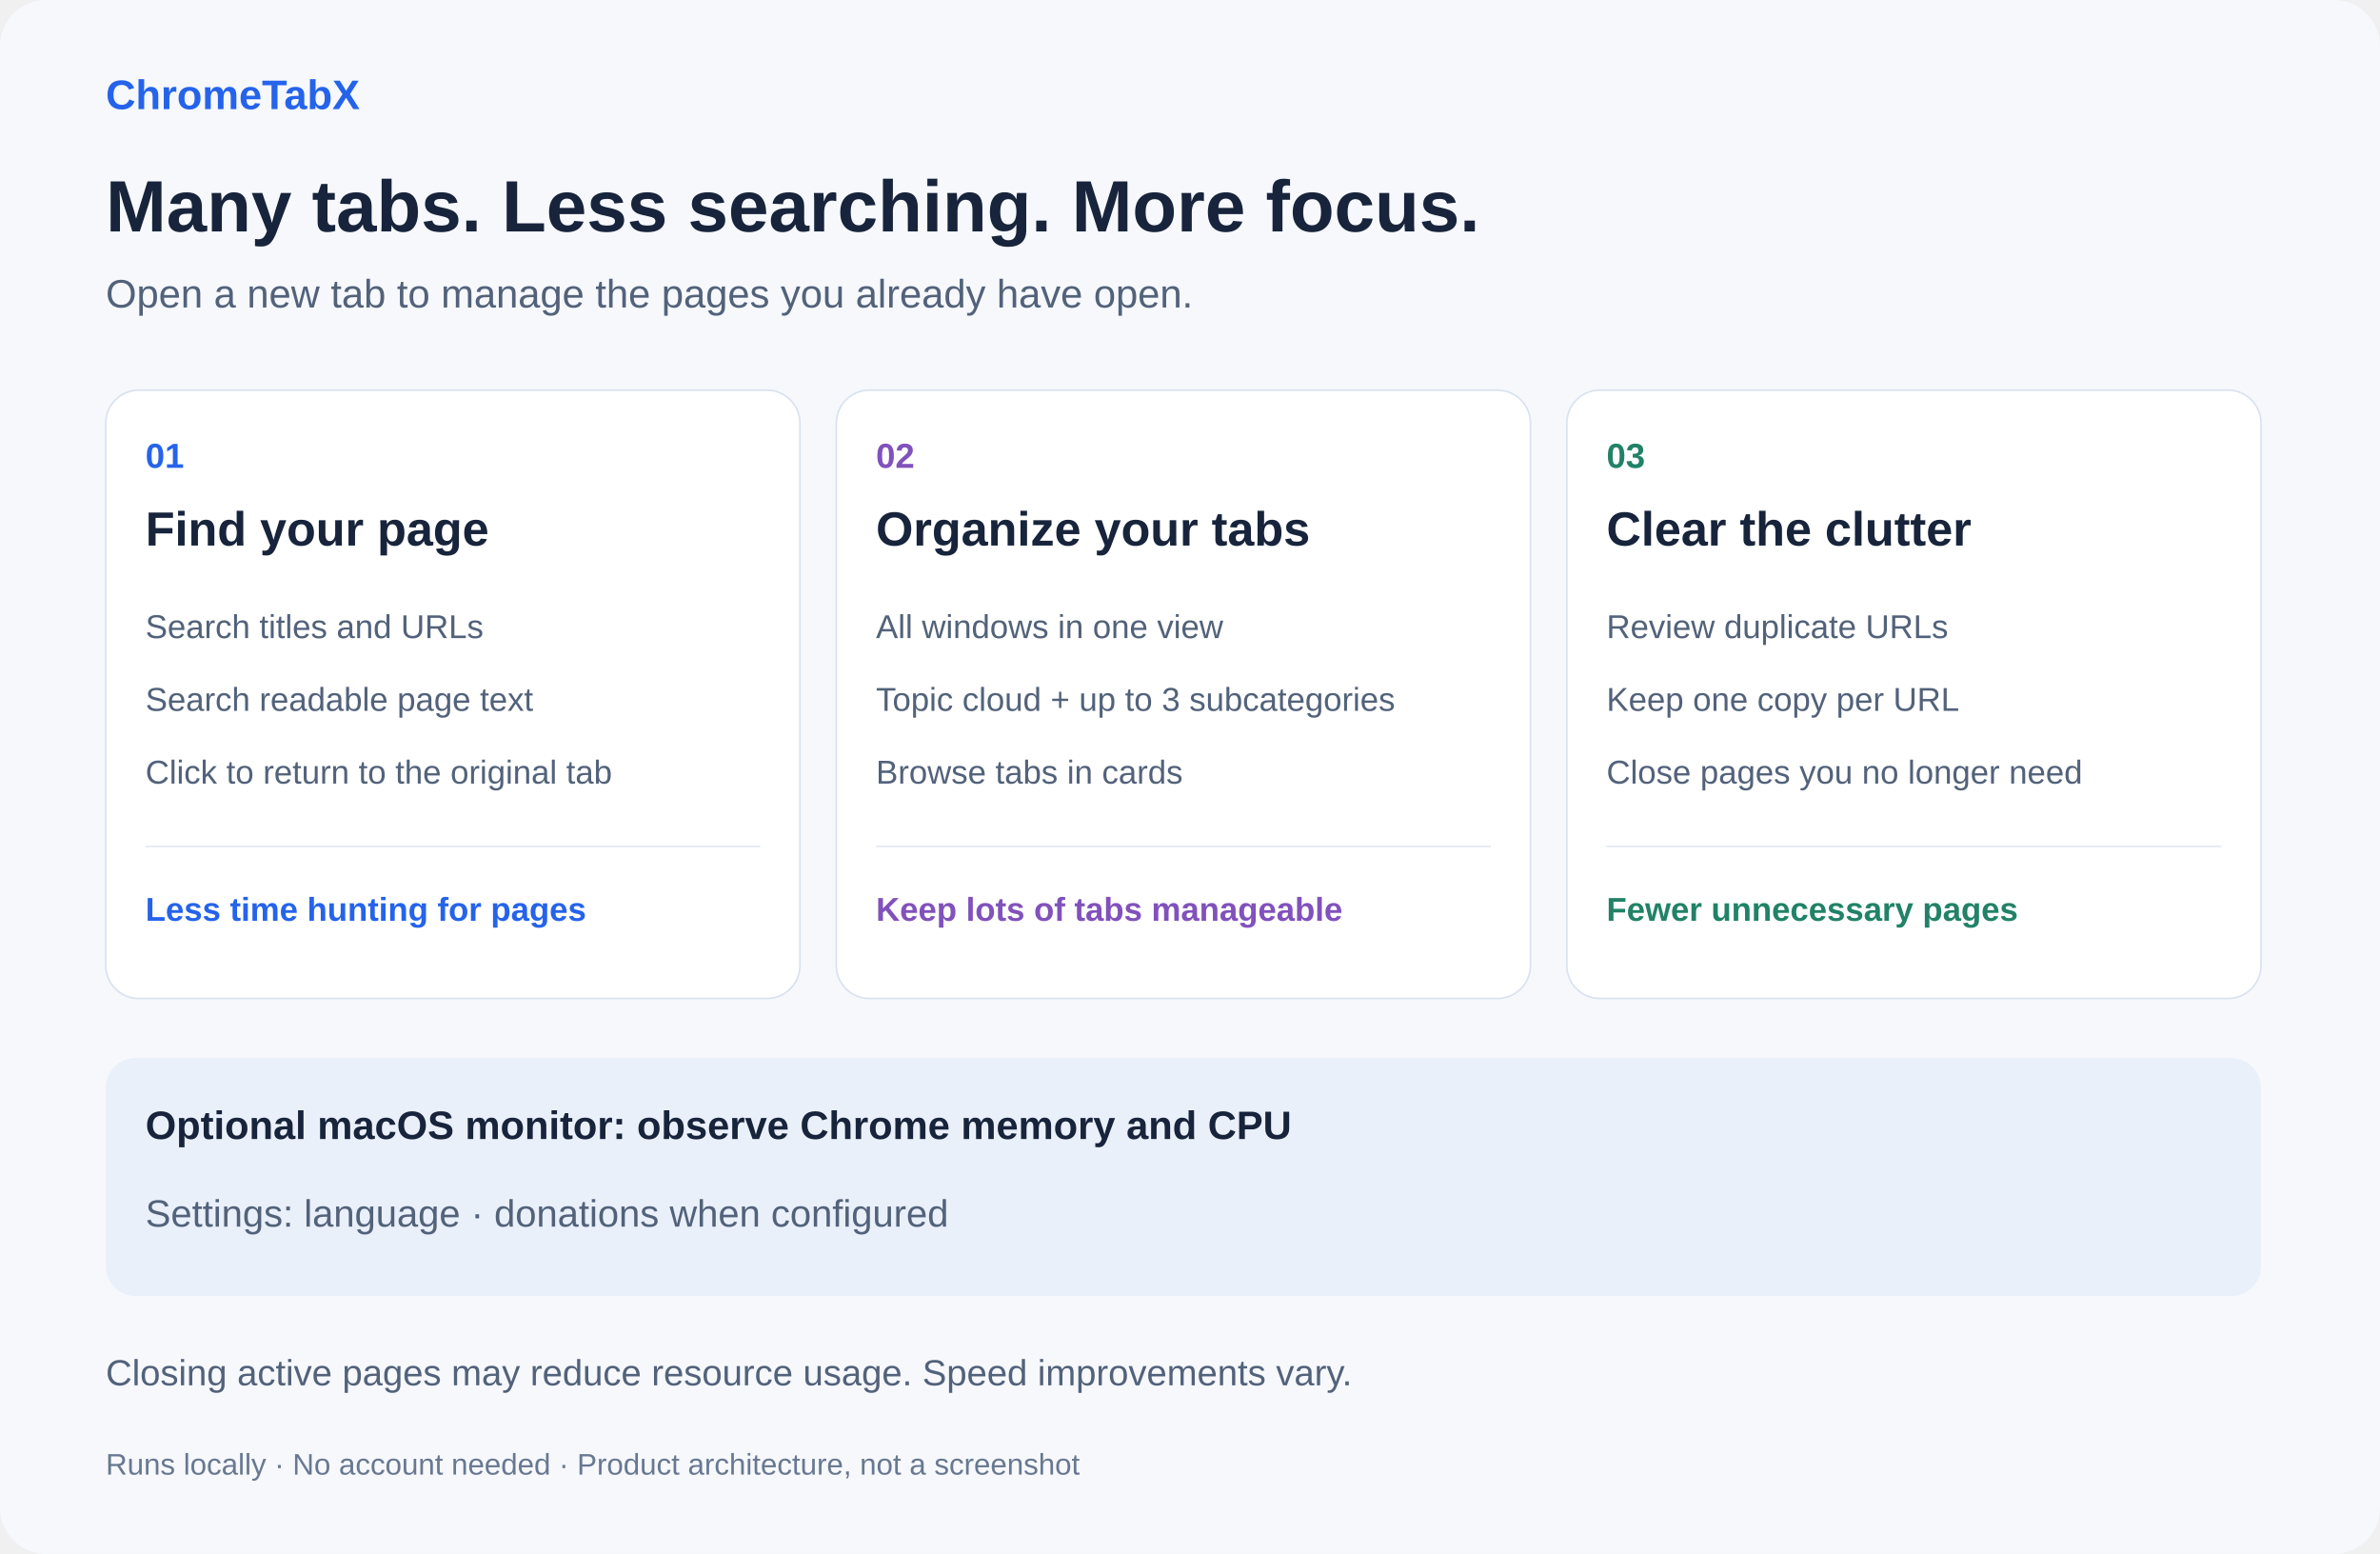
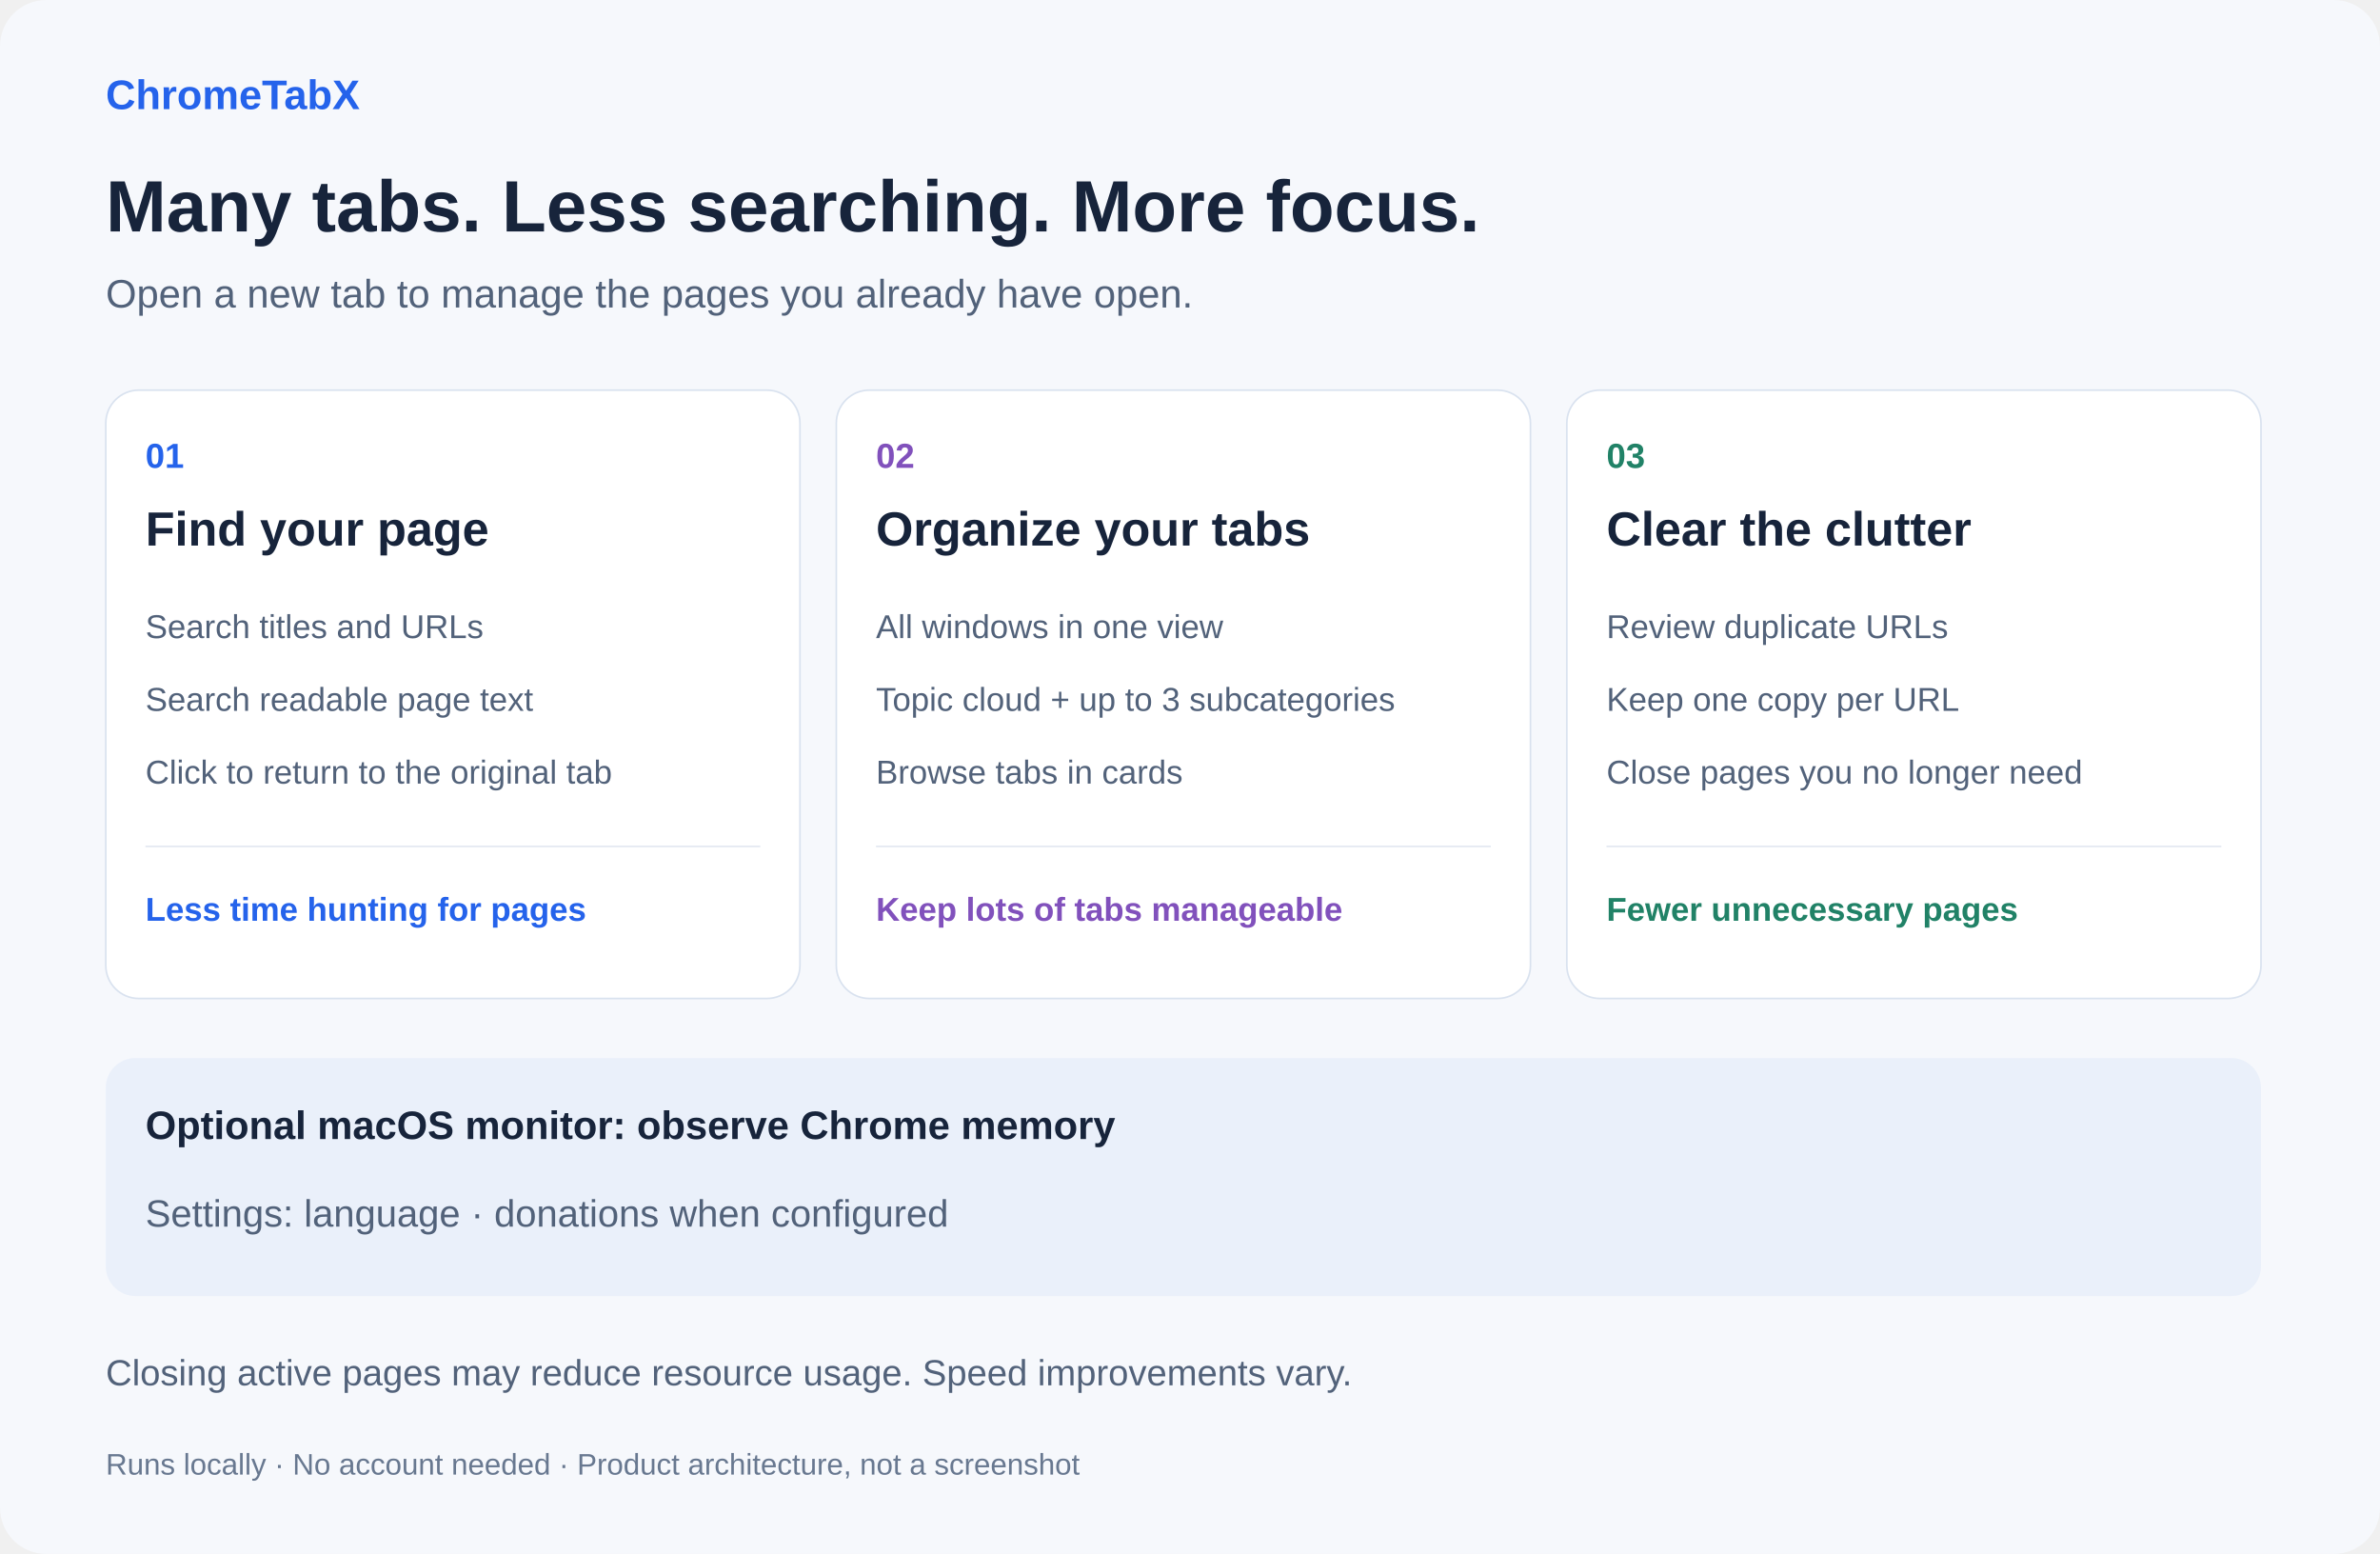
<svg xmlns="http://www.w3.org/2000/svg" width="1440" height="940" viewBox="0 0 1440 940" role="img">
  <rect width="1440" height="940" rx="28" fill="#f6f8fc" />
  <text x="64" y="66" font-family="Arial, Noto Sans CJK SC, PingFang SC, sans-serif" font-size="25" fill="#2563eb" font-weight="700">ChromeTabX</text>
  <text x="64" y="140" font-family="Arial, Noto Sans CJK SC, PingFang SC, sans-serif" font-size="44" fill="#17243b" font-weight="700">Many tabs. Less searching. More focus.</text>
  <text x="64" y="186" font-family="Arial, Noto Sans CJK SC, PingFang SC, sans-serif" font-size="24" fill="#52627a" font-weight="400">Open a new tab to manage the pages you already have open.</text>
  <rect x="64" y="236" width="420" height="368" rx="20" fill="white" stroke="#d9e2ef" />
  <text x="88" y="283" font-family="Arial, Noto Sans CJK SC, PingFang SC, sans-serif" font-size="21" fill="#2563eb" font-weight="700">01</text>
  <text x="88" y="330" font-family="Arial, Noto Sans CJK SC, PingFang SC, sans-serif" font-size="29" fill="#17243b" font-weight="700">Find your page</text>
  <text x="88" y="386" font-family="Arial, Noto Sans CJK SC, PingFang SC, sans-serif" font-size="20" fill="#52627a" font-weight="400">Search titles and URLs</text>
  <text x="88" y="430" font-family="Arial, Noto Sans CJK SC, PingFang SC, sans-serif" font-size="20" fill="#52627a" font-weight="400">Search readable page text</text>
  <text x="88" y="474" font-family="Arial, Noto Sans CJK SC, PingFang SC, sans-serif" font-size="20" fill="#52627a" font-weight="400">Click to return to the original tab</text>
  <path d="M88 512h372" stroke="#e3e9f2" />
  <text x="88" y="557" font-family="Arial, Noto Sans CJK SC, PingFang SC, sans-serif" font-size="20" fill="#2563eb" font-weight="700">Less time hunting for pages</text>
  <rect x="506" y="236" width="420" height="368" rx="20" fill="white" stroke="#d9e2ef" />
  <text x="530" y="283" font-family="Arial, Noto Sans CJK SC, PingFang SC, sans-serif" font-size="21" fill="#8151bc" font-weight="700">02</text>
  <text x="530" y="330" font-family="Arial, Noto Sans CJK SC, PingFang SC, sans-serif" font-size="29" fill="#17243b" font-weight="700">Organize your tabs</text>
  <text x="530" y="386" font-family="Arial, Noto Sans CJK SC, PingFang SC, sans-serif" font-size="20" fill="#52627a" font-weight="400">All windows in one view</text>
  <text x="530" y="430" font-family="Arial, Noto Sans CJK SC, PingFang SC, sans-serif" font-size="20" fill="#52627a" font-weight="400">Topic cloud + up to 3 subcategories</text>
  <text x="530" y="474" font-family="Arial, Noto Sans CJK SC, PingFang SC, sans-serif" font-size="20" fill="#52627a" font-weight="400">Browse tabs in cards</text>
  <path d="M530 512h372" stroke="#e3e9f2" />
  <text x="530" y="557" font-family="Arial, Noto Sans CJK SC, PingFang SC, sans-serif" font-size="20" fill="#8151bc" font-weight="700">Keep lots of tabs manageable</text>
  <rect x="948" y="236" width="420" height="368" rx="20" fill="white" stroke="#d9e2ef" />
  <text x="972" y="283" font-family="Arial, Noto Sans CJK SC, PingFang SC, sans-serif" font-size="21" fill="#218267" font-weight="700">03</text>
  <text x="972" y="330" font-family="Arial, Noto Sans CJK SC, PingFang SC, sans-serif" font-size="29" fill="#17243b" font-weight="700">Clear the clutter</text>
  <text x="972" y="386" font-family="Arial, Noto Sans CJK SC, PingFang SC, sans-serif" font-size="20" fill="#52627a" font-weight="400">Review duplicate URLs</text>
  <text x="972" y="430" font-family="Arial, Noto Sans CJK SC, PingFang SC, sans-serif" font-size="20" fill="#52627a" font-weight="400">Keep one copy per URL</text>
  <text x="972" y="474" font-family="Arial, Noto Sans CJK SC, PingFang SC, sans-serif" font-size="20" fill="#52627a" font-weight="400">Close pages you no longer need</text>
  <path d="M972 512h372" stroke="#e3e9f2" />
  <text x="972" y="557" font-family="Arial, Noto Sans CJK SC, PingFang SC, sans-serif" font-size="20" fill="#218267" font-weight="700">Fewer unnecessary pages</text>
  <rect x="64" y="640" width="1304" height="144" rx="18" fill="#eaf0fa" />
-   <text x="88" y="689" font-family="Arial, Noto Sans CJK SC, PingFang SC, sans-serif" font-size="24" fill="#17243b" font-weight="600">Optional macOS monitor: observe Chrome memory and CPU</text>
+   <text x="88" y="689" font-family="Arial, Noto Sans CJK SC, PingFang SC, sans-serif" font-size="24" fill="#17243b" font-weight="600">Optional macOS monitor: observe Chrome memory</text>
  <text x="88" y="742" font-family="Arial, Noto Sans CJK SC, PingFang SC, sans-serif" font-size="23" fill="#52627a" font-weight="400">Settings: language · donations when configured</text>
  <text x="64" y="838" font-family="Arial, Noto Sans CJK SC, PingFang SC, sans-serif" font-size="22" fill="#52627a" font-weight="400">Closing active pages may reduce resource usage. Speed improvements vary.</text>
  <text x="64" y="892" font-family="Arial, Noto Sans CJK SC, PingFang SC, sans-serif" font-size="18" fill="#687890" font-weight="400">Runs locally · No account needed · Product architecture, not a screenshot</text>
</svg>
